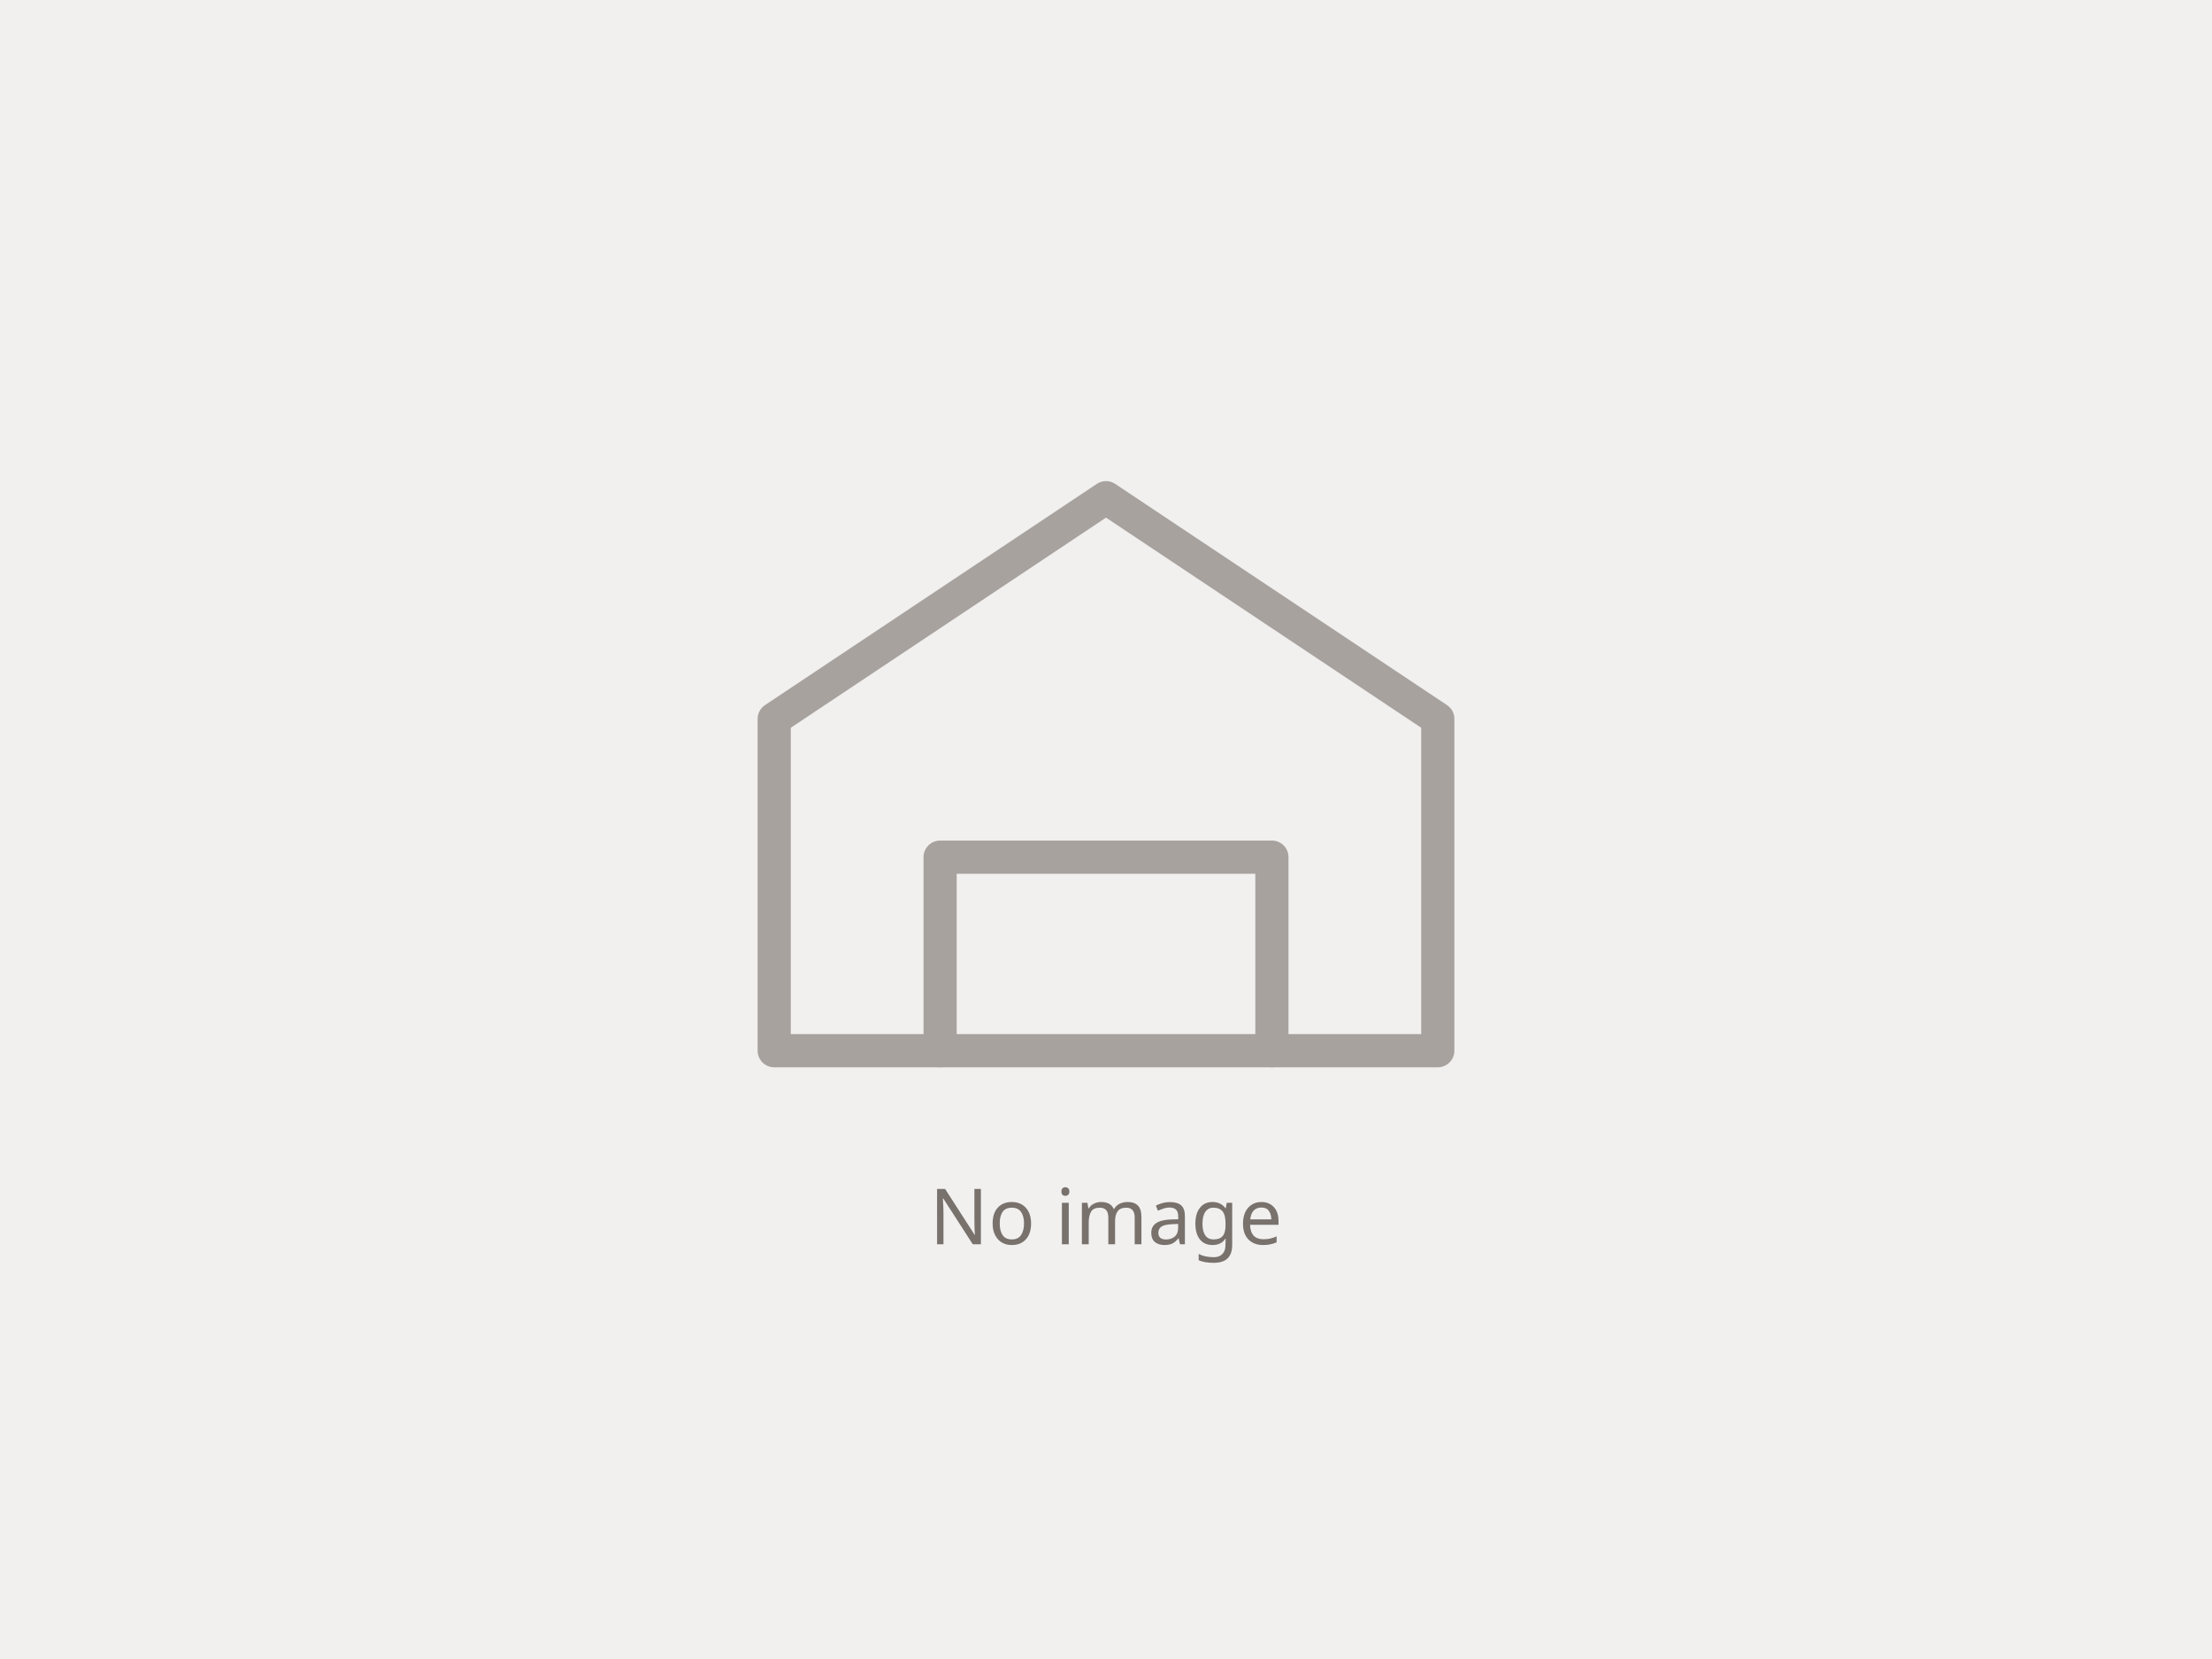
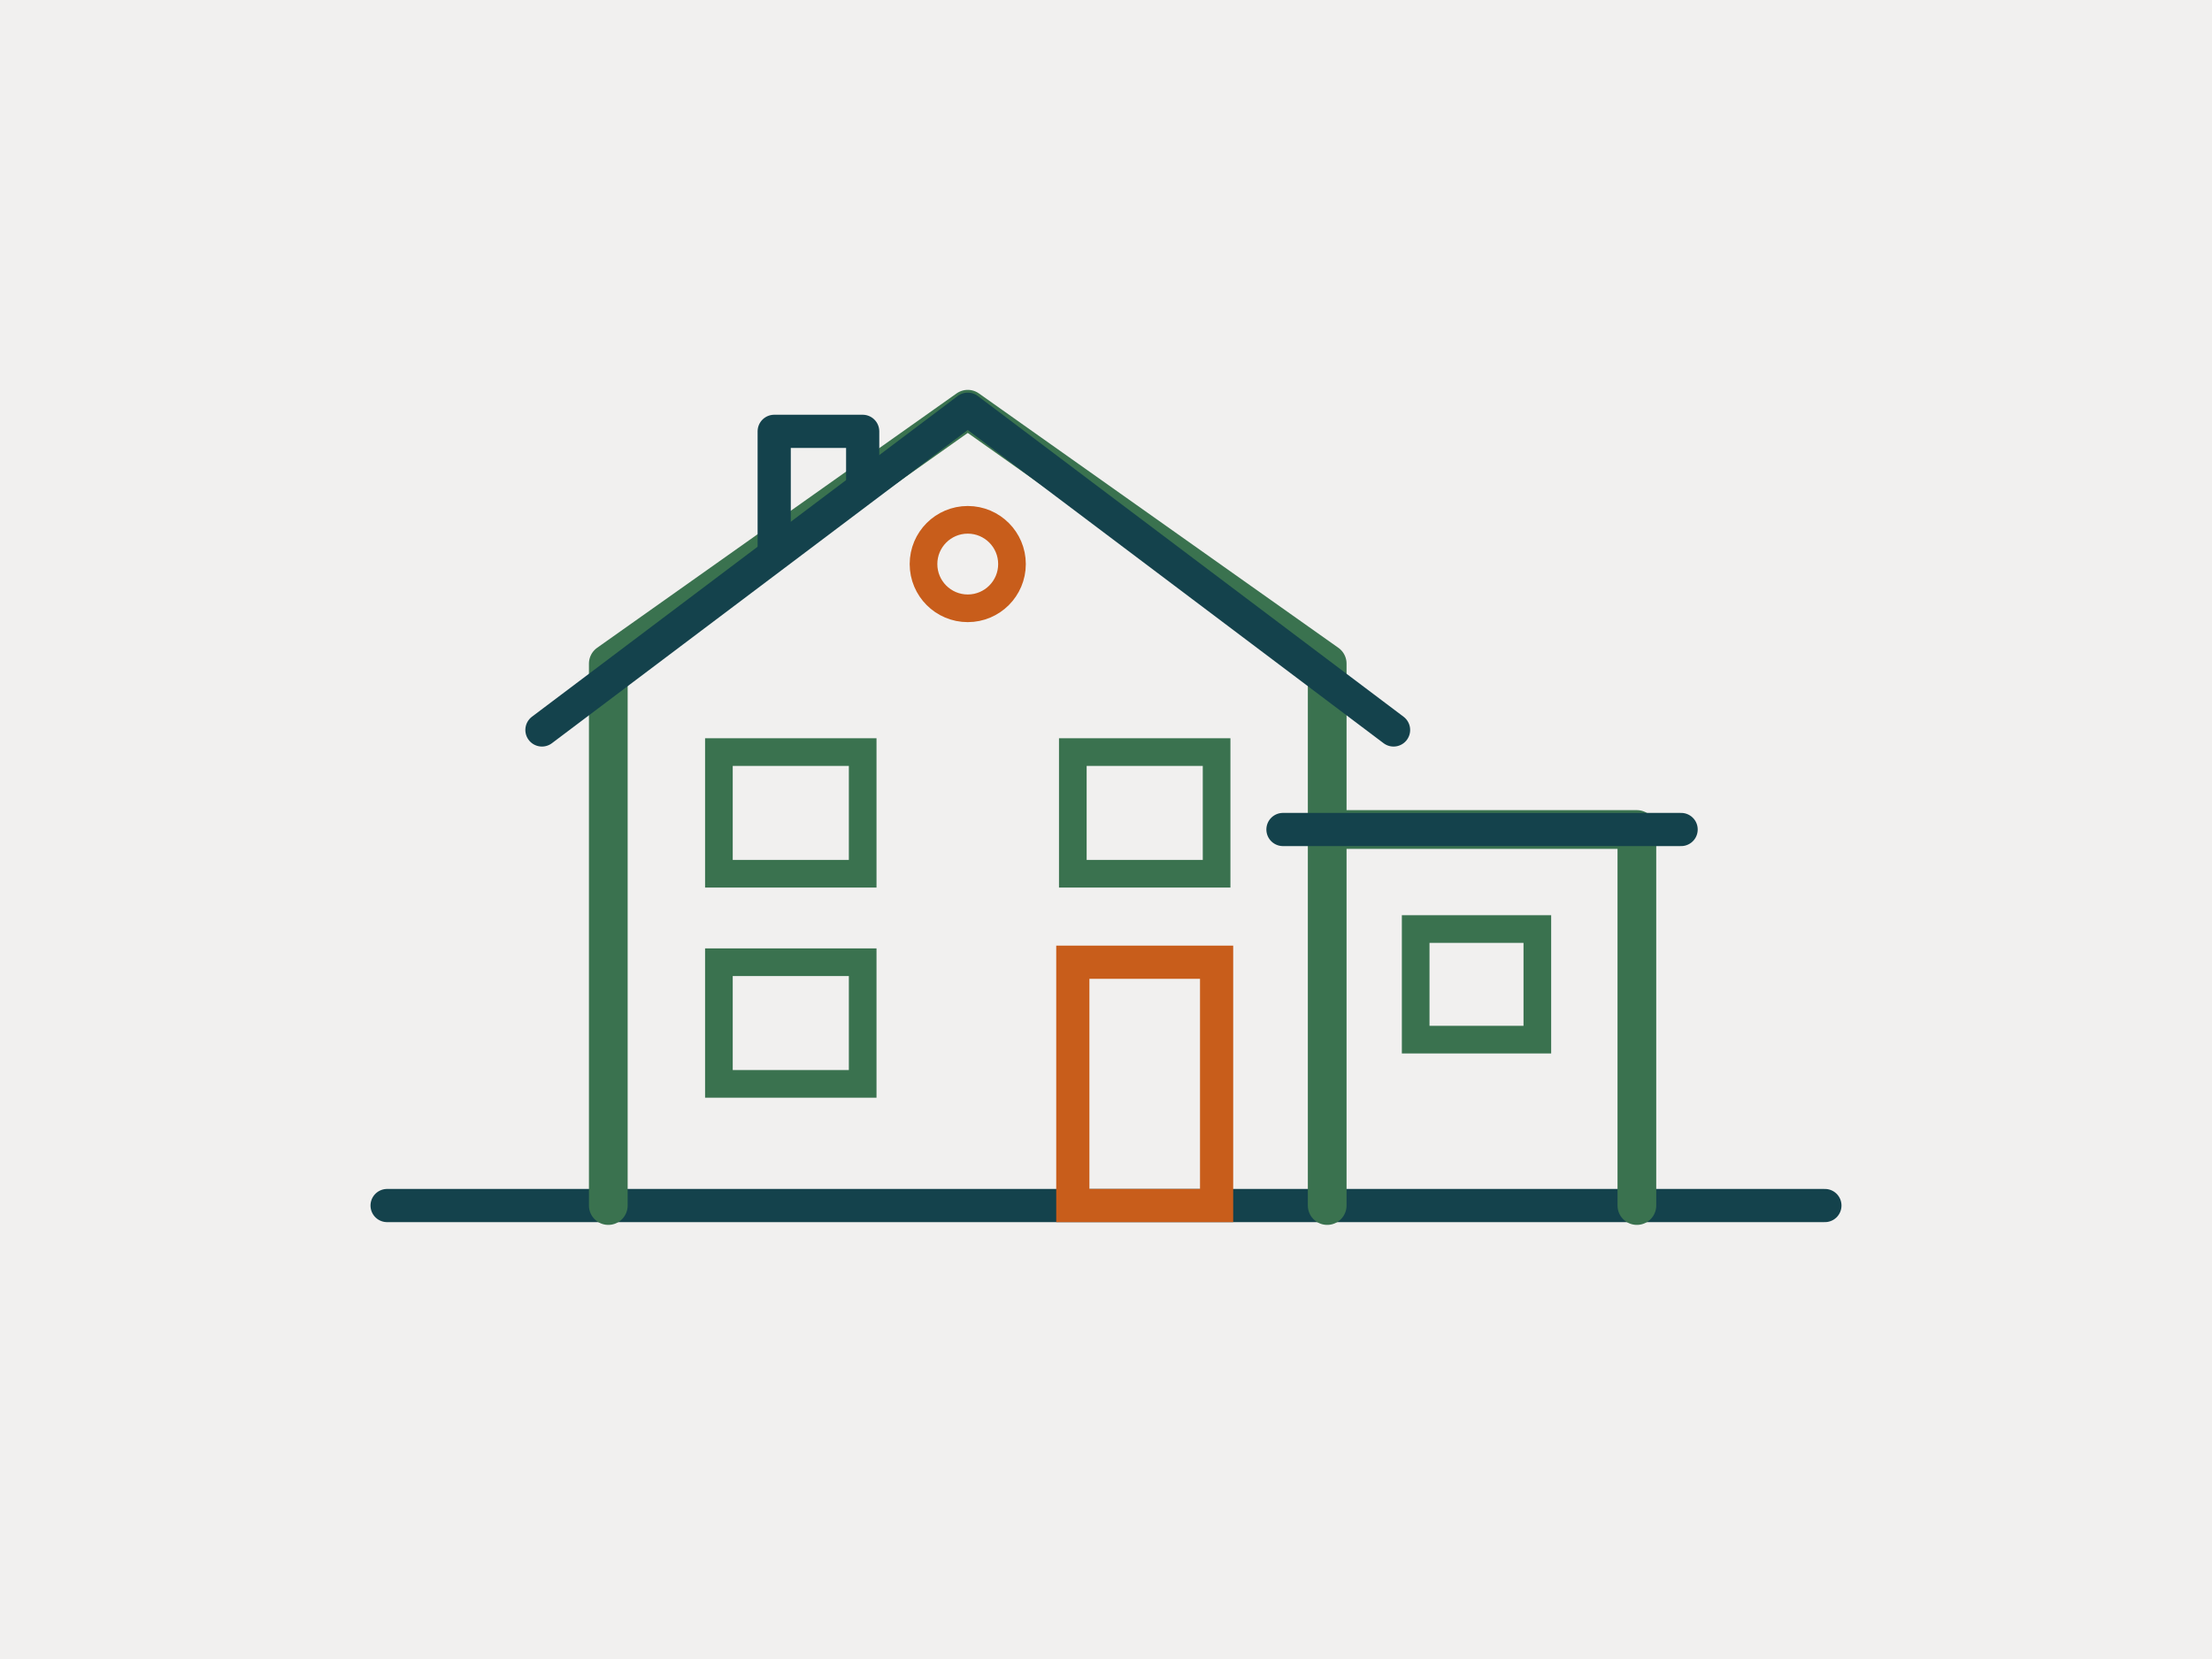
- <svg xmlns="http://www.w3.org/2000/svg" width="400" height="300" viewBox="0 0 400 300">
+ <svg xmlns="http://www.w3.org/2000/svg" width="400" height="300" viewBox="0 0 400 300" fill="none">
  <rect width="400" height="300" fill="#f1f0ef" />
-   <g fill="none" stroke="#a8a29e" stroke-width="6" stroke-linecap="round" stroke-linejoin="round">
-     <path d="M140 190 v-60 l60 -40 l60 40 v60 z" />
-     <path d="M170 190 v-35 h60 v35" />
-   </g>
-   <text x="200" y="225" font-family="system-ui, sans-serif" font-size="14" fill="#78716c" text-anchor="middle">No image</text>
+   <path d="M70 218 H330" stroke="#14424C" stroke-width="6" stroke-linecap="round" />
+   <path d="M110 218 V120 L175 74 L240 120 V218" stroke="#3A724F" stroke-width="7" stroke-linecap="round" stroke-linejoin="round" />
+   <path d="M98 132 L175 74 L252 132" stroke="#14424C" stroke-width="6" stroke-linecap="round" stroke-linejoin="round" />
+   <path d="M140 100 V78 H156 V88" stroke="#14424C" stroke-width="6" stroke-linecap="round" stroke-linejoin="round" />
+   <circle cx="175" cy="102" r="8" stroke="#C85D1B" stroke-width="5" />
+   <rect x="130" y="136" width="26" height="22" stroke="#3A724F" stroke-width="5" />
+   <rect x="194" y="136" width="26" height="22" stroke="#3A724F" stroke-width="5" />
+   <rect x="130" y="174" width="26" height="22" stroke="#3A724F" stroke-width="5" />
+   <rect x="194" y="174" width="26" height="44" stroke="#C85D1B" stroke-width="6" />
+   <path d="M240 150 H296 V218" stroke="#3A724F" stroke-width="7" stroke-linecap="round" stroke-linejoin="round" />
+   <path d="M232 150 H304" stroke="#14424C" stroke-width="6" stroke-linecap="round" />
+   <rect x="256" y="168" width="22" height="20" stroke="#3A724F" stroke-width="5" />
</svg>
